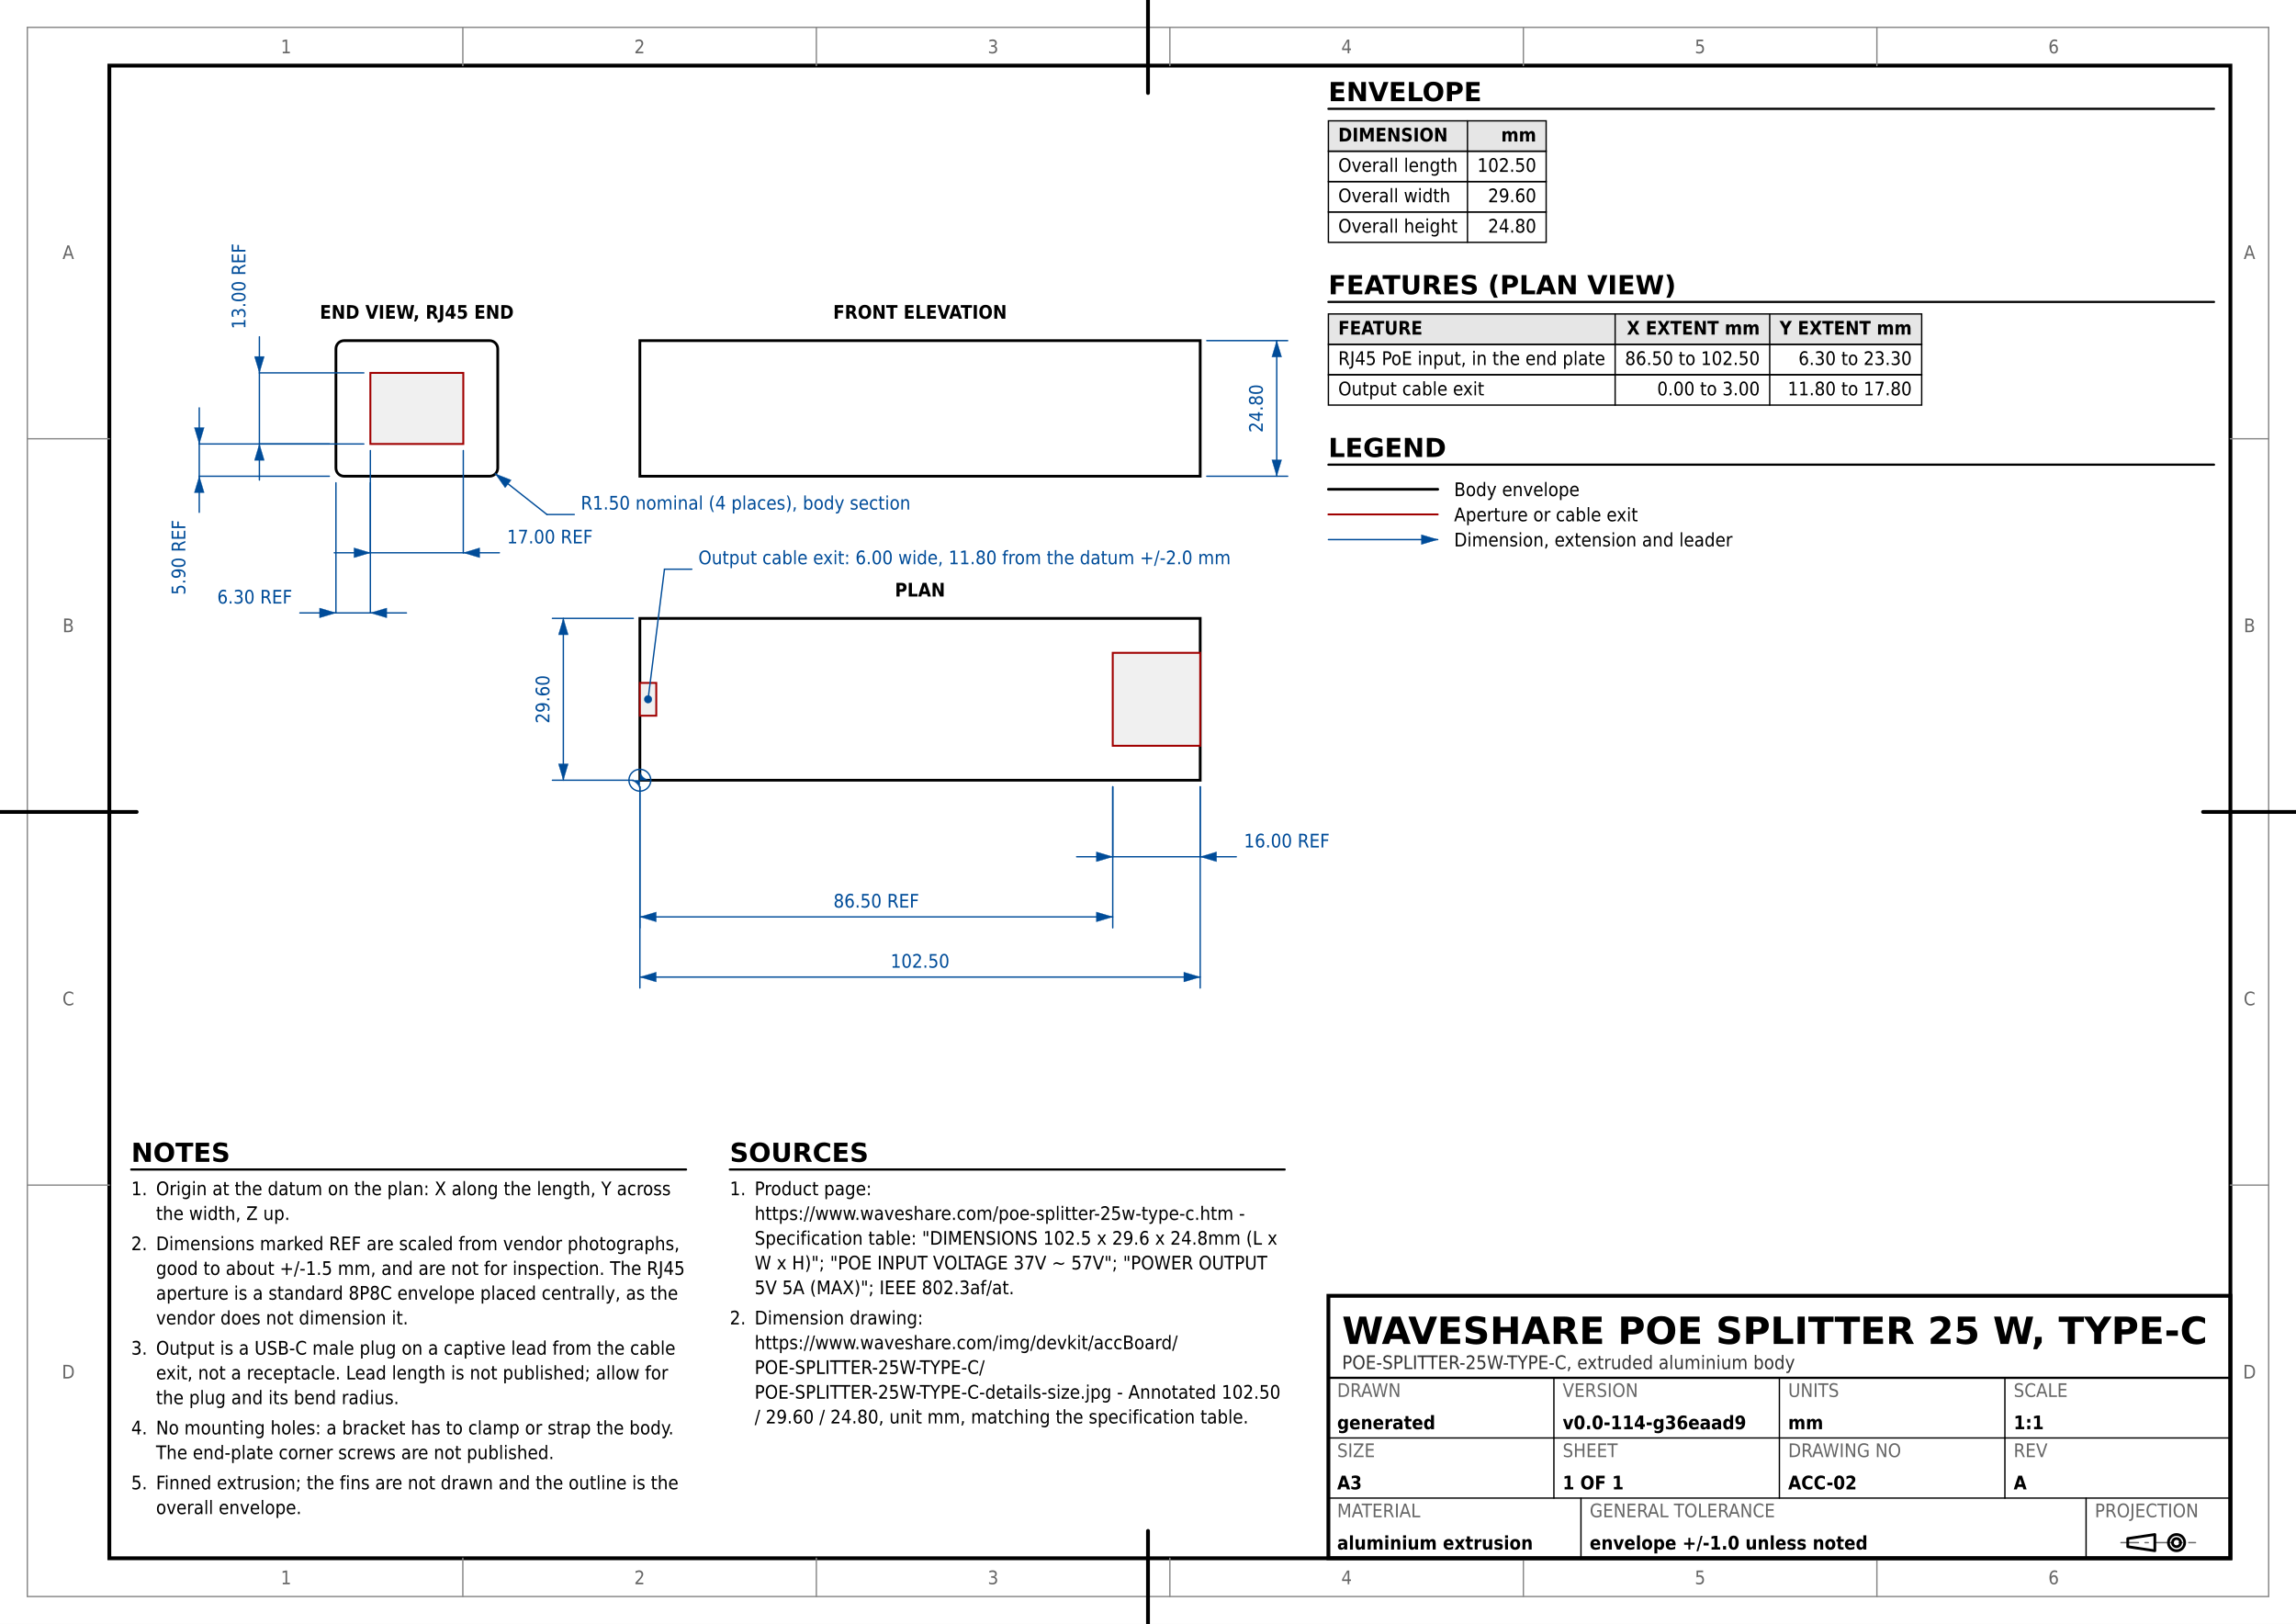
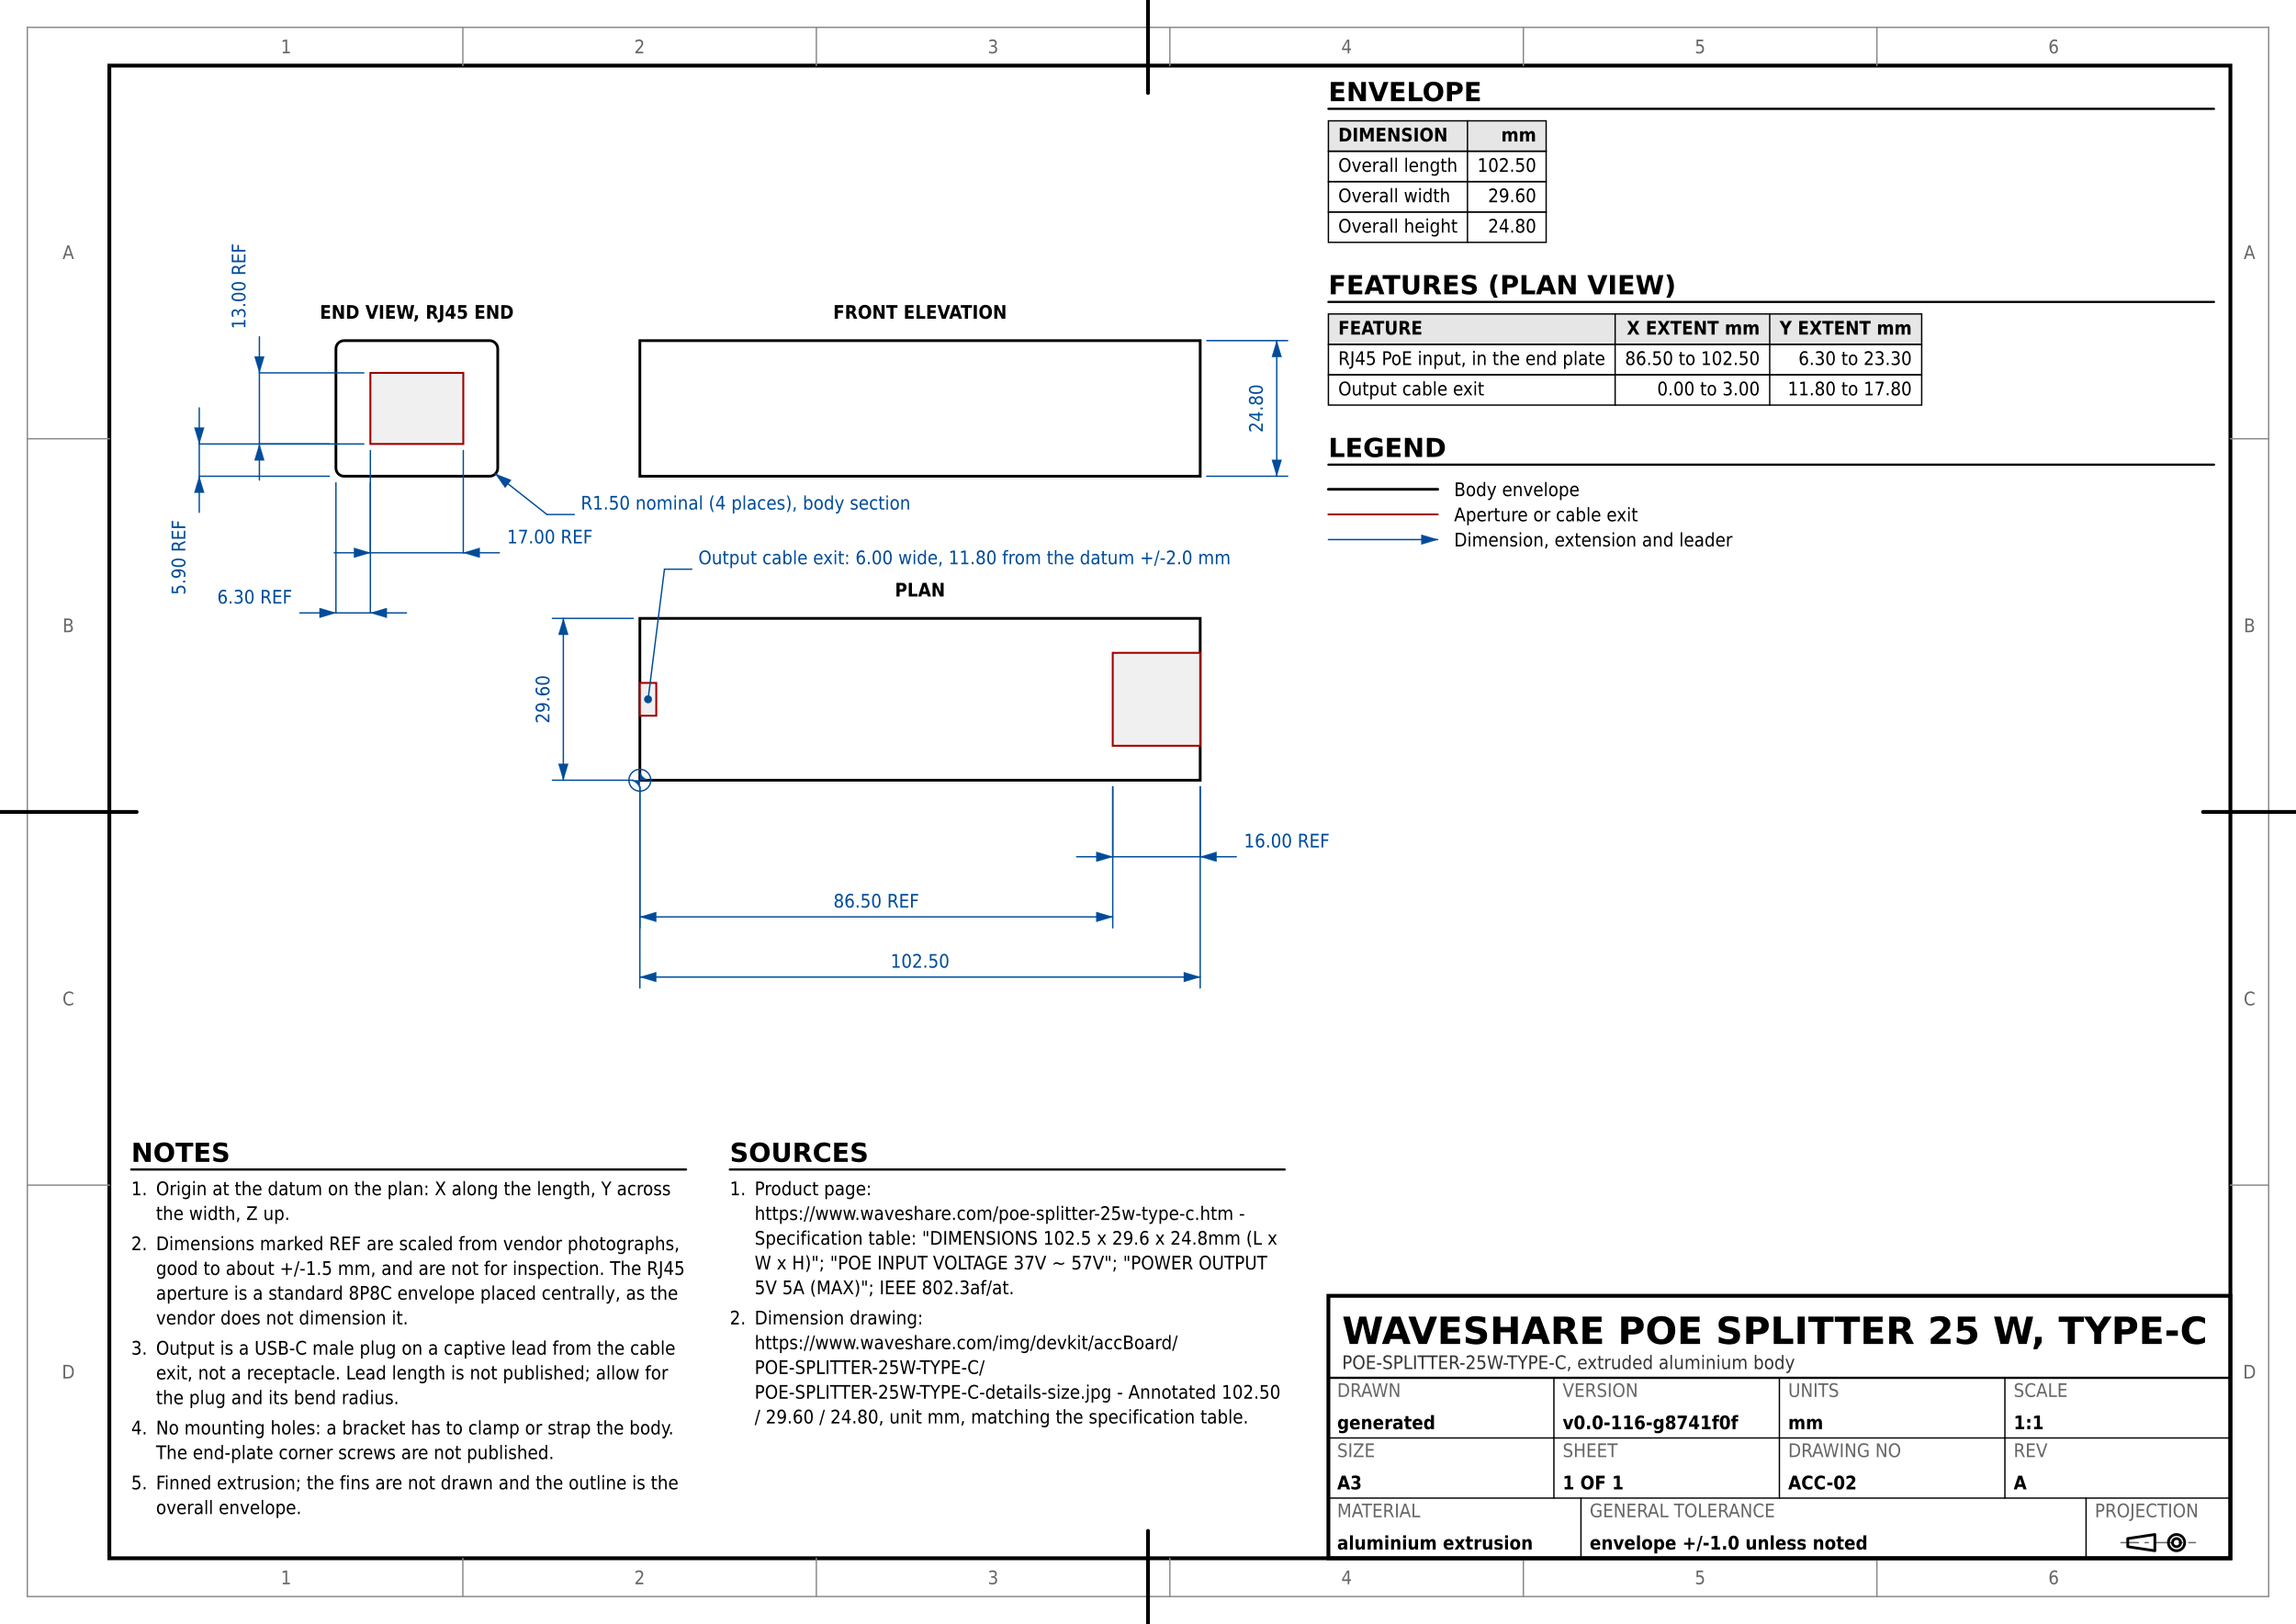
<svg xmlns="http://www.w3.org/2000/svg" version="1.1" width="420mm" height="297mm" viewBox="0 0 420 297">
  <rect width="100%" height="100%" fill="#ffffff" />
  <rect x="5" y="5" width="410" height="287" fill="none" stroke="#888888" stroke-width="0.25" />
  <rect x="20" y="12" width="388" height="273" fill="none" stroke="#000000" stroke-width="0.7" />
  <text x="52.333" y="289.75" font-family="DejaVu Sans Condensed, DejaVu Sans, Liberation Sans, sans-serif" font-size="3.429" fill="#666666" text-anchor="middle">1</text>
  <text x="52.333" y="9.75" font-family="DejaVu Sans Condensed, DejaVu Sans, Liberation Sans, sans-serif" font-size="3.429" fill="#666666" text-anchor="middle">1</text>
  <line x1="84.667" y1="292" x2="84.667" y2="285" stroke="#888888" stroke-width="0.25" stroke-linecap="round" />
  <line x1="84.667" y1="12" x2="84.667" y2="5" stroke="#888888" stroke-width="0.25" stroke-linecap="round" />
  <text x="117" y="289.75" font-family="DejaVu Sans Condensed, DejaVu Sans, Liberation Sans, sans-serif" font-size="3.429" fill="#666666" text-anchor="middle">2</text>
  <text x="117" y="9.75" font-family="DejaVu Sans Condensed, DejaVu Sans, Liberation Sans, sans-serif" font-size="3.429" fill="#666666" text-anchor="middle">2</text>
  <line x1="149.333" y1="292" x2="149.333" y2="285" stroke="#888888" stroke-width="0.25" stroke-linecap="round" />
  <line x1="149.333" y1="12" x2="149.333" y2="5" stroke="#888888" stroke-width="0.25" stroke-linecap="round" />
  <text x="181.667" y="289.75" font-family="DejaVu Sans Condensed, DejaVu Sans, Liberation Sans, sans-serif" font-size="3.429" fill="#666666" text-anchor="middle">3</text>
  <text x="181.667" y="9.75" font-family="DejaVu Sans Condensed, DejaVu Sans, Liberation Sans, sans-serif" font-size="3.429" fill="#666666" text-anchor="middle">3</text>
  <line x1="214" y1="292" x2="214" y2="285" stroke="#888888" stroke-width="0.25" stroke-linecap="round" />
  <line x1="214" y1="12" x2="214" y2="5" stroke="#888888" stroke-width="0.25" stroke-linecap="round" />
  <text x="246.333" y="289.75" font-family="DejaVu Sans Condensed, DejaVu Sans, Liberation Sans, sans-serif" font-size="3.429" fill="#666666" text-anchor="middle">4</text>
  <text x="246.333" y="9.75" font-family="DejaVu Sans Condensed, DejaVu Sans, Liberation Sans, sans-serif" font-size="3.429" fill="#666666" text-anchor="middle">4</text>
  <line x1="278.667" y1="292" x2="278.667" y2="285" stroke="#888888" stroke-width="0.25" stroke-linecap="round" />
  <line x1="278.667" y1="12" x2="278.667" y2="5" stroke="#888888" stroke-width="0.25" stroke-linecap="round" />
  <text x="311" y="289.75" font-family="DejaVu Sans Condensed, DejaVu Sans, Liberation Sans, sans-serif" font-size="3.429" fill="#666666" text-anchor="middle">5</text>
  <text x="311" y="9.75" font-family="DejaVu Sans Condensed, DejaVu Sans, Liberation Sans, sans-serif" font-size="3.429" fill="#666666" text-anchor="middle">5</text>
  <line x1="343.333" y1="292" x2="343.333" y2="285" stroke="#888888" stroke-width="0.25" stroke-linecap="round" />
  <line x1="343.333" y1="12" x2="343.333" y2="5" stroke="#888888" stroke-width="0.25" stroke-linecap="round" />
  <text x="375.667" y="289.75" font-family="DejaVu Sans Condensed, DejaVu Sans, Liberation Sans, sans-serif" font-size="3.429" fill="#666666" text-anchor="middle">6</text>
  <text x="375.667" y="9.75" font-family="DejaVu Sans Condensed, DejaVu Sans, Liberation Sans, sans-serif" font-size="3.429" fill="#666666" text-anchor="middle">6</text>
  <text x="12.5" y="252.125" font-family="DejaVu Sans Condensed, DejaVu Sans, Liberation Sans, sans-serif" font-size="3.429" fill="#666666" text-anchor="middle">D</text>
  <text x="411.5" y="252.125" font-family="DejaVu Sans Condensed, DejaVu Sans, Liberation Sans, sans-serif" font-size="3.429" fill="#666666" text-anchor="middle">D</text>
  <line x1="5" y1="216.75" x2="20" y2="216.75" stroke="#888888" stroke-width="0.25" stroke-linecap="round" />
  <line x1="408" y1="216.75" x2="415" y2="216.75" stroke="#888888" stroke-width="0.25" stroke-linecap="round" />
  <text x="12.5" y="183.875" font-family="DejaVu Sans Condensed, DejaVu Sans, Liberation Sans, sans-serif" font-size="3.429" fill="#666666" text-anchor="middle">C</text>
  <text x="411.5" y="183.875" font-family="DejaVu Sans Condensed, DejaVu Sans, Liberation Sans, sans-serif" font-size="3.429" fill="#666666" text-anchor="middle">C</text>
  <line x1="5" y1="148.5" x2="20" y2="148.5" stroke="#888888" stroke-width="0.25" stroke-linecap="round" />
  <line x1="408" y1="148.5" x2="415" y2="148.5" stroke="#888888" stroke-width="0.25" stroke-linecap="round" />
  <text x="12.5" y="115.625" font-family="DejaVu Sans Condensed, DejaVu Sans, Liberation Sans, sans-serif" font-size="3.429" fill="#666666" text-anchor="middle">B</text>
  <text x="411.5" y="115.625" font-family="DejaVu Sans Condensed, DejaVu Sans, Liberation Sans, sans-serif" font-size="3.429" fill="#666666" text-anchor="middle">B</text>
  <line x1="5" y1="80.25" x2="20" y2="80.25" stroke="#888888" stroke-width="0.25" stroke-linecap="round" />
  <line x1="408" y1="80.25" x2="415" y2="80.25" stroke="#888888" stroke-width="0.25" stroke-linecap="round" />
  <text x="12.5" y="47.375" font-family="DejaVu Sans Condensed, DejaVu Sans, Liberation Sans, sans-serif" font-size="3.429" fill="#666666" text-anchor="middle">A</text>
  <text x="411.5" y="47.375" font-family="DejaVu Sans Condensed, DejaVu Sans, Liberation Sans, sans-serif" font-size="3.429" fill="#666666" text-anchor="middle">A</text>
  <line x1="210" y1="297" x2="210" y2="280" stroke="#000000" stroke-width="0.7" stroke-linecap="round" />
  <line x1="210" y1="17" x2="210" y2="0" stroke="#000000" stroke-width="0.7" stroke-linecap="round" />
  <line x1="0" y1="148.5" x2="25" y2="148.5" stroke="#000000" stroke-width="0.7" stroke-linecap="round" />
  <line x1="403" y1="148.5" x2="420" y2="148.5" stroke="#000000" stroke-width="0.7" stroke-linecap="round" />
  <rect x="117.05" y="62.3" width="102.5" height="24.8" fill="none" stroke="#000000" stroke-width="0.5" />
  <rect x="117.05" y="113.1" width="102.5" height="29.6" fill="none" stroke="#000000" stroke-width="0.5" />
  <rect x="61.45" y="62.3" width="29.6" height="24.8" fill="none" stroke="#000000" stroke-width="0.5" rx="1.5" ry="1.5" />
  <text x="168.3" y="58.3" font-family="DejaVu Sans Condensed, DejaVu Sans, Liberation Sans, sans-serif" font-size="3.429" fill="#000000" text-anchor="middle" font-weight="bold">FRONT ELEVATION</text>
  <text x="168.3" y="109.1" font-family="DejaVu Sans Condensed, DejaVu Sans, Liberation Sans, sans-serif" font-size="3.429" fill="#000000" text-anchor="middle" font-weight="bold">PLAN</text>
  <text x="76.25" y="58.3" font-family="DejaVu Sans Condensed, DejaVu Sans, Liberation Sans, sans-serif" font-size="3.429" fill="#000000" text-anchor="middle" font-weight="bold">END VIEW, RJ45 END</text>
  <rect x="203.55" y="119.4" width="16" height="17" fill="#f0f0f0" stroke="#a00000" stroke-width="0.35" />
  <rect x="67.75" y="68.2" width="17" height="13" fill="#f0f0f0" stroke="#a00000" stroke-width="0.35" />
  <line x1="67.75" y1="82.4" x2="67.75" y2="101.1" stroke="#004c99" stroke-width="0.25" stroke-linecap="round" />
  <line x1="84.75" y1="82.4" x2="84.75" y2="101.1" stroke="#004c99" stroke-width="0.25" stroke-linecap="round" />
  <line x1="67.75" y1="101.1" x2="84.75" y2="101.1" stroke="#004c99" stroke-width="0.25" stroke-linecap="round" />
  <polygon points="67.75,101.1 64.75,100.2 64.75,102" fill="#004c99" stroke="#004c99" stroke-width="0.05" stroke-linejoin="round" />
  <polygon points="84.75,101.1 87.75,102 87.75,100.2" fill="#004c99" stroke="#004c99" stroke-width="0.05" stroke-linejoin="round" />
  <line x1="61.15" y1="101.1" x2="67.75" y2="101.1" stroke="#004c99" stroke-width="0.25" stroke-linecap="round" />
  <line x1="84.75" y1="101.1" x2="91.35" y2="101.1" stroke="#004c99" stroke-width="0.25" stroke-linecap="round" />
  <text x="92.75" y="99.391" font-family="DejaVu Sans Condensed, DejaVu Sans, Liberation Sans, sans-serif" font-size="3.429" fill="#004c99" text-anchor="start">17.00 REF</text>
  <line x1="61.45" y1="88.3" x2="61.45" y2="112.1" stroke="#004c99" stroke-width="0.25" stroke-linecap="round" />
  <line x1="67.75" y1="88.3" x2="67.75" y2="112.1" stroke="#004c99" stroke-width="0.25" stroke-linecap="round" />
  <line x1="61.45" y1="112.1" x2="67.75" y2="112.1" stroke="#004c99" stroke-width="0.25" stroke-linecap="round" />
  <polygon points="61.45,112.1 58.45,111.2 58.45,113" fill="#004c99" stroke="#004c99" stroke-width="0.05" stroke-linejoin="round" />
  <polygon points="67.75,112.1 70.75,113 70.75,111.2" fill="#004c99" stroke="#004c99" stroke-width="0.05" stroke-linejoin="round" />
  <line x1="54.85" y1="112.1" x2="61.45" y2="112.1" stroke="#004c99" stroke-width="0.25" stroke-linecap="round" />
  <line x1="67.75" y1="112.1" x2="74.35" y2="112.1" stroke="#004c99" stroke-width="0.25" stroke-linecap="round" />
  <text x="53.45" y="110.391" font-family="DejaVu Sans Condensed, DejaVu Sans, Liberation Sans, sans-serif" font-size="3.429" fill="#004c99" text-anchor="end">6.30 REF</text>
  <line x1="66.55" y1="81.2" x2="47.45" y2="81.2" stroke="#004c99" stroke-width="0.25" stroke-linecap="round" />
  <line x1="66.55" y1="68.2" x2="47.45" y2="68.2" stroke="#004c99" stroke-width="0.25" stroke-linecap="round" />
  <line x1="47.45" y1="81.2" x2="47.45" y2="68.2" stroke="#004c99" stroke-width="0.25" stroke-linecap="round" />
  <polygon points="47.45,81.2 46.55,84.2 48.35,84.2" fill="#004c99" stroke="#004c99" stroke-width="0.05" stroke-linejoin="round" />
  <polygon points="47.45,68.2 48.35,65.2 46.55,65.2" fill="#004c99" stroke="#004c99" stroke-width="0.05" stroke-linejoin="round" />
  <line x1="47.45" y1="87.8" x2="47.45" y2="81.2" stroke="#004c99" stroke-width="0.25" stroke-linecap="round" />
  <line x1="47.45" y1="68.2" x2="47.45" y2="61.6" stroke="#004c99" stroke-width="0.25" stroke-linecap="round" />
  <text x="44.895" y="60.2" font-family="DejaVu Sans Condensed, DejaVu Sans, Liberation Sans, sans-serif" font-size="3.429" fill="#004c99" text-anchor="start" transform="rotate(-90 44.8953 60.2)">13.00 REF</text>
  <line x1="60.25" y1="87.1" x2="36.45" y2="87.1" stroke="#004c99" stroke-width="0.25" stroke-linecap="round" />
  <line x1="60.25" y1="81.2" x2="36.45" y2="81.2" stroke="#004c99" stroke-width="0.25" stroke-linecap="round" />
  <line x1="36.45" y1="87.1" x2="36.45" y2="81.2" stroke="#004c99" stroke-width="0.25" stroke-linecap="round" />
  <polygon points="36.45,87.1 35.55,90.1 37.35,90.1" fill="#004c99" stroke="#004c99" stroke-width="0.05" stroke-linejoin="round" />
  <polygon points="36.45,81.2 37.35,78.2 35.55,78.2" fill="#004c99" stroke="#004c99" stroke-width="0.05" stroke-linejoin="round" />
  <line x1="36.45" y1="93.7" x2="36.45" y2="87.1" stroke="#004c99" stroke-width="0.25" stroke-linecap="round" />
  <line x1="36.45" y1="81.2" x2="36.45" y2="74.6" stroke="#004c99" stroke-width="0.25" stroke-linecap="round" />
  <text x="33.895" y="95.1" font-family="DejaVu Sans Condensed, DejaVu Sans, Liberation Sans, sans-serif" font-size="3.429" fill="#004c99" text-anchor="end" transform="rotate(-90 33.8953 95.1)">5.90 REF</text>
  <line x1="203.55" y1="143.9" x2="203.55" y2="156.7" stroke="#004c99" stroke-width="0.25" stroke-linecap="round" />
  <line x1="219.55" y1="143.9" x2="219.55" y2="156.7" stroke="#004c99" stroke-width="0.25" stroke-linecap="round" />
  <line x1="203.55" y1="156.7" x2="219.55" y2="156.7" stroke="#004c99" stroke-width="0.25" stroke-linecap="round" />
  <polygon points="203.55,156.7 200.55,155.8 200.55,157.6" fill="#004c99" stroke="#004c99" stroke-width="0.05" stroke-linejoin="round" />
  <polygon points="219.55,156.7 222.55,157.6 222.55,155.8" fill="#004c99" stroke="#004c99" stroke-width="0.05" stroke-linejoin="round" />
  <line x1="196.95" y1="156.7" x2="203.55" y2="156.7" stroke="#004c99" stroke-width="0.25" stroke-linecap="round" />
  <line x1="219.55" y1="156.7" x2="226.15" y2="156.7" stroke="#004c99" stroke-width="0.25" stroke-linecap="round" />
  <text x="227.55" y="154.991" font-family="DejaVu Sans Condensed, DejaVu Sans, Liberation Sans, sans-serif" font-size="3.429" fill="#004c99" text-anchor="start">16.00 REF</text>
  <line x1="117.05" y1="143.9" x2="117.05" y2="169.7" stroke="#004c99" stroke-width="0.25" stroke-linecap="round" />
  <line x1="203.55" y1="143.9" x2="203.55" y2="169.7" stroke="#004c99" stroke-width="0.25" stroke-linecap="round" />
  <line x1="117.05" y1="167.7" x2="203.55" y2="167.7" stroke="#004c99" stroke-width="0.25" stroke-linecap="round" />
  <polygon points="117.05,167.7 120.05,168.6 120.05,166.8" fill="#004c99" stroke="#004c99" stroke-width="0.05" stroke-linejoin="round" />
  <polygon points="203.55,167.7 200.55,166.8 200.55,168.6" fill="#004c99" stroke="#004c99" stroke-width="0.05" stroke-linejoin="round" />
  <text x="160.3" y="165.991" font-family="DejaVu Sans Condensed, DejaVu Sans, Liberation Sans, sans-serif" font-size="3.429" fill="#004c99" text-anchor="middle">86.50 REF</text>
  <rect x="117.05" y="124.9" width="3" height="6" fill="#f0f0f0" stroke="#a00000" stroke-width="0.35" />
  <circle cx="118.55" cy="127.9" r="0.7" fill="#004c99" stroke="#004c99" stroke-width="0.05" />
  <line x1="118.55" y1="127.9" x2="121.55" y2="104.1" stroke="#004c99" stroke-width="0.25" stroke-linecap="round" />
  <line x1="121.55" y1="104.1" x2="126.55" y2="104.1" stroke="#004c99" stroke-width="0.25" stroke-linecap="round" />
  <text x="127.75" y="103.2" font-family="DejaVu Sans Condensed, DejaVu Sans, Liberation Sans, sans-serif" font-size="3.429" fill="#004c99" text-anchor="start">Output cable exit: 6.00 wide, 11.80 from the datum +/-2.0 mm</text>
  <line x1="117.05" y1="143.9" x2="117.05" y2="180.7" stroke="#004c99" stroke-width="0.25" stroke-linecap="round" />
  <line x1="219.55" y1="143.9" x2="219.55" y2="180.7" stroke="#004c99" stroke-width="0.25" stroke-linecap="round" />
  <line x1="117.05" y1="178.7" x2="219.55" y2="178.7" stroke="#004c99" stroke-width="0.25" stroke-linecap="round" />
  <polygon points="117.05,178.7 120.05,179.6 120.05,177.8" fill="#004c99" stroke="#004c99" stroke-width="0.05" stroke-linejoin="round" />
  <polygon points="219.55,178.7 216.55,177.8 216.55,179.6" fill="#004c99" stroke="#004c99" stroke-width="0.05" stroke-linejoin="round" />
  <text x="168.3" y="176.991" font-family="DejaVu Sans Condensed, DejaVu Sans, Liberation Sans, sans-serif" font-size="3.429" fill="#004c99" text-anchor="middle">102.50</text>
  <line x1="115.85" y1="142.7" x2="101.05" y2="142.7" stroke="#004c99" stroke-width="0.25" stroke-linecap="round" />
  <line x1="115.85" y1="113.1" x2="101.05" y2="113.1" stroke="#004c99" stroke-width="0.25" stroke-linecap="round" />
  <line x1="103.05" y1="142.7" x2="103.05" y2="113.1" stroke="#004c99" stroke-width="0.25" stroke-linecap="round" />
  <polygon points="103.05,142.7 103.95,139.7 102.15,139.7" fill="#004c99" stroke="#004c99" stroke-width="0.05" stroke-linejoin="round" />
  <polygon points="103.05,113.1 102.15,116.1 103.95,116.1" fill="#004c99" stroke="#004c99" stroke-width="0.05" stroke-linejoin="round" />
  <text x="100.495" y="127.9" font-family="DejaVu Sans Condensed, DejaVu Sans, Liberation Sans, sans-serif" font-size="3.429" fill="#004c99" text-anchor="middle" transform="rotate(-90 100.4953 127.9)">29.60</text>
  <line x1="220.75" y1="87.1" x2="235.55" y2="87.1" stroke="#004c99" stroke-width="0.25" stroke-linecap="round" />
  <line x1="220.75" y1="62.3" x2="235.55" y2="62.3" stroke="#004c99" stroke-width="0.25" stroke-linecap="round" />
  <line x1="233.55" y1="87.1" x2="233.55" y2="62.3" stroke="#004c99" stroke-width="0.25" stroke-linecap="round" />
  <polygon points="233.55,87.1 234.45,84.1 232.65,84.1" fill="#004c99" stroke="#004c99" stroke-width="0.05" stroke-linejoin="round" />
  <polygon points="233.55,62.3 232.65,65.3 234.45,65.3" fill="#004c99" stroke="#004c99" stroke-width="0.05" stroke-linejoin="round" />
  <text x="230.995" y="74.7" font-family="DejaVu Sans Condensed, DejaVu Sans, Liberation Sans, sans-serif" font-size="3.429" fill="#004c99" text-anchor="middle" transform="rotate(-90 230.9953 74.7)">24.80</text>
  <polygon points="90.6,86.65 92.399,89.214 93.513,87.8" fill="#004c99" stroke="#004c99" stroke-width="0.05" stroke-linejoin="round" />
  <line x1="90.6" y1="86.65" x2="100.05" y2="94.1" stroke="#004c99" stroke-width="0.25" stroke-linecap="round" />
  <line x1="100.05" y1="94.1" x2="105.05" y2="94.1" stroke="#004c99" stroke-width="0.25" stroke-linecap="round" />
  <text x="106.25" y="93.2" font-family="DejaVu Sans Condensed, DejaVu Sans, Liberation Sans, sans-serif" font-size="3.429" fill="#004c99" text-anchor="start">R1.50 nominal (4 places), body section</text>
  <circle cx="117.05" cy="142.7" r="2" fill="none" stroke="#004c99" stroke-width="0.25" />
  <path d="M 117.05 142.7 L 119.05 142.7 A 2.0 2.0 0 0 1 117.05 140.7 Z" fill="#004c99" stroke="#004c99" stroke-width="0.05" stroke-linejoin="round" stroke-linecap="round" />
  <path d="M 117.05 142.7 L 115.05 142.7 A 2.0 2.0 0 0 1 117.05 144.7 Z" fill="#004c99" stroke="#004c99" stroke-width="0.05" stroke-linejoin="round" stroke-linecap="round" />
  <text x="243" y="18.5" font-family="DejaVu Sans, Liberation Sans, sans-serif" font-size="4.801" fill="#000000" text-anchor="start" font-weight="bold">ENVELOPE</text>
  <line x1="243" y1="19.9" x2="405" y2="19.9" stroke="#000000" stroke-width="0.4" stroke-linecap="round" />
  <rect x="243" y="22.1" width="39.833" height="5.556" fill="#e6e6e6" stroke="#000000" stroke-width="0.25" />
  <text x="244.8" y="25.878" font-family="DejaVu Sans Condensed, DejaVu Sans, Liberation Sans, sans-serif" font-size="3.429" fill="#000000" text-anchor="start" font-weight="bold">DIMENSION</text>
  <text x="281.033" y="25.878" font-family="DejaVu Sans Condensed, DejaVu Sans, Liberation Sans, sans-serif" font-size="3.429" fill="#000000" text-anchor="end" font-weight="bold">mm</text>
  <rect x="243" y="27.656" width="39.833" height="5.556" fill="none" stroke="#000000" stroke-width="0.25" />
  <text x="244.8" y="31.433" font-family="DejaVu Sans Condensed, DejaVu Sans, Liberation Sans, sans-serif" font-size="3.429" fill="#000000" text-anchor="start">Overall length</text>
  <text x="281.033" y="31.433" font-family="DejaVu Sans Condensed, DejaVu Sans, Liberation Sans, sans-serif" font-size="3.429" fill="#000000" text-anchor="end">102.50</text>
  <rect x="243" y="33.211" width="39.833" height="5.556" fill="none" stroke="#000000" stroke-width="0.25" />
  <text x="244.8" y="36.989" font-family="DejaVu Sans Condensed, DejaVu Sans, Liberation Sans, sans-serif" font-size="3.429" fill="#000000" text-anchor="start">Overall width</text>
  <text x="281.033" y="36.989" font-family="DejaVu Sans Condensed, DejaVu Sans, Liberation Sans, sans-serif" font-size="3.429" fill="#000000" text-anchor="end">29.60</text>
  <rect x="243" y="38.767" width="39.833" height="5.556" fill="none" stroke="#000000" stroke-width="0.25" />
  <text x="244.8" y="42.544" font-family="DejaVu Sans Condensed, DejaVu Sans, Liberation Sans, sans-serif" font-size="3.429" fill="#000000" text-anchor="start">Overall height</text>
  <text x="281.033" y="42.544" font-family="DejaVu Sans Condensed, DejaVu Sans, Liberation Sans, sans-serif" font-size="3.429" fill="#000000" text-anchor="end">24.80</text>
  <line x1="268.441" y1="22.1" x2="268.441" y2="44.322" stroke="#000000" stroke-width="0.25" stroke-linecap="round" />
  <text x="243" y="53.822" font-family="DejaVu Sans, Liberation Sans, sans-serif" font-size="4.801" fill="#000000" text-anchor="start" font-weight="bold">FEATURES (PLAN VIEW)</text>
  <line x1="243" y1="55.222" x2="405" y2="55.222" stroke="#000000" stroke-width="0.4" stroke-linecap="round" />
  <rect x="243" y="57.422" width="108.528" height="5.556" fill="#e6e6e6" stroke="#000000" stroke-width="0.25" />
  <text x="244.8" y="61.2" font-family="DejaVu Sans Condensed, DejaVu Sans, Liberation Sans, sans-serif" font-size="3.429" fill="#000000" text-anchor="start" font-weight="bold">FEATURE</text>
  <text x="321.929" y="61.2" font-family="DejaVu Sans Condensed, DejaVu Sans, Liberation Sans, sans-serif" font-size="3.429" fill="#000000" text-anchor="end" font-weight="bold">X EXTENT mm</text>
  <text x="349.728" y="61.2" font-family="DejaVu Sans Condensed, DejaVu Sans, Liberation Sans, sans-serif" font-size="3.429" fill="#000000" text-anchor="end" font-weight="bold">Y EXTENT mm</text>
  <rect x="243" y="62.978" width="108.528" height="5.556" fill="none" stroke="#000000" stroke-width="0.25" />
  <text x="244.8" y="66.756" font-family="DejaVu Sans Condensed, DejaVu Sans, Liberation Sans, sans-serif" font-size="3.429" fill="#000000" text-anchor="start">RJ45 PoE input, in the end plate</text>
  <text x="321.929" y="66.756" font-family="DejaVu Sans Condensed, DejaVu Sans, Liberation Sans, sans-serif" font-size="3.429" fill="#000000" text-anchor="end">86.50 to 102.50</text>
  <text x="349.728" y="66.756" font-family="DejaVu Sans Condensed, DejaVu Sans, Liberation Sans, sans-serif" font-size="3.429" fill="#000000" text-anchor="end">6.30 to 23.30</text>
  <rect x="243" y="68.533" width="108.528" height="5.556" fill="none" stroke="#000000" stroke-width="0.25" />
  <text x="244.8" y="72.311" font-family="DejaVu Sans Condensed, DejaVu Sans, Liberation Sans, sans-serif" font-size="3.429" fill="#000000" text-anchor="start">Output cable exit</text>
  <text x="321.929" y="72.311" font-family="DejaVu Sans Condensed, DejaVu Sans, Liberation Sans, sans-serif" font-size="3.429" fill="#000000" text-anchor="end">0.00 to 3.00</text>
  <text x="349.728" y="72.311" font-family="DejaVu Sans Condensed, DejaVu Sans, Liberation Sans, sans-serif" font-size="3.429" fill="#000000" text-anchor="end">11.80 to 17.80</text>
  <line x1="295.452" y1="57.422" x2="295.452" y2="74.089" stroke="#000000" stroke-width="0.25" stroke-linecap="round" />
  <line x1="323.729" y1="57.422" x2="323.729" y2="74.089" stroke="#000000" stroke-width="0.25" stroke-linecap="round" />
  <text x="243" y="83.589" font-family="DejaVu Sans, Liberation Sans, sans-serif" font-size="4.801" fill="#000000" text-anchor="start" font-weight="bold">LEGEND</text>
  <line x1="243" y1="84.989" x2="405" y2="84.989" stroke="#000000" stroke-width="0.4" stroke-linecap="round" />
  <line x1="243" y1="89.489" x2="263" y2="89.489" stroke="#000000" stroke-width="0.5" stroke-linecap="round" />
  <text x="266" y="90.739" font-family="DejaVu Sans Condensed, DejaVu Sans, Liberation Sans, sans-serif" font-size="3.429" fill="#000000" text-anchor="start">Body envelope</text>
  <line x1="243" y1="94.089" x2="263" y2="94.089" stroke="#a00000" stroke-width="0.35" stroke-linecap="round" />
  <text x="266" y="95.339" font-family="DejaVu Sans Condensed, DejaVu Sans, Liberation Sans, sans-serif" font-size="3.429" fill="#000000" text-anchor="start">Aperture or cable exit</text>
  <line x1="243" y1="98.689" x2="263" y2="98.689" stroke="#004c99" stroke-width="0.25" stroke-linecap="round" />
  <polygon points="263,98.689 260,97.789 260,99.589" fill="#004c99" stroke="#004c99" stroke-width="0.05" stroke-linejoin="round" />
  <text x="266" y="99.939" font-family="DejaVu Sans Condensed, DejaVu Sans, Liberation Sans, sans-serif" font-size="3.429" fill="#000000" text-anchor="start">Dimension, extension and leader</text>
  <text x="24" y="212.5" font-family="DejaVu Sans, Liberation Sans, sans-serif" font-size="4.801" fill="#000000" text-anchor="start" font-weight="bold">NOTES</text>
  <line x1="24" y1="213.9" x2="125.5" y2="213.9" stroke="#000000" stroke-width="0.4" stroke-linecap="round" />
  <text x="24" y="218.6" font-family="DejaVu Sans Condensed, DejaVu Sans, Liberation Sans, sans-serif" font-size="3.429" fill="#000000" text-anchor="start">1.</text>
  <text x="28.542" y="218.6" font-family="DejaVu Sans Condensed, DejaVu Sans, Liberation Sans, sans-serif" font-size="3.429" fill="#000000" text-anchor="start">Origin at the datum on the plan: X along the length, Y across</text>
  <text x="28.542" y="223.127" font-family="DejaVu Sans Condensed, DejaVu Sans, Liberation Sans, sans-serif" font-size="3.429" fill="#000000" text-anchor="start">the width, Z up.</text>
  <text x="24" y="228.654" font-family="DejaVu Sans Condensed, DejaVu Sans, Liberation Sans, sans-serif" font-size="3.429" fill="#000000" text-anchor="start">2.</text>
  <text x="28.542" y="228.654" font-family="DejaVu Sans Condensed, DejaVu Sans, Liberation Sans, sans-serif" font-size="3.429" fill="#000000" text-anchor="start">Dimensions marked REF are scaled from vendor photographs,</text>
  <text x="28.542" y="233.18" font-family="DejaVu Sans Condensed, DejaVu Sans, Liberation Sans, sans-serif" font-size="3.429" fill="#000000" text-anchor="start">good to about +/-1.5 mm, and are not for inspection. The RJ45</text>
  <text x="28.542" y="237.707" font-family="DejaVu Sans Condensed, DejaVu Sans, Liberation Sans, sans-serif" font-size="3.429" fill="#000000" text-anchor="start">aperture is a standard 8P8C envelope placed centrally, as the</text>
  <text x="28.542" y="242.234" font-family="DejaVu Sans Condensed, DejaVu Sans, Liberation Sans, sans-serif" font-size="3.429" fill="#000000" text-anchor="start">vendor does not dimension it.</text>
  <text x="24" y="247.761" font-family="DejaVu Sans Condensed, DejaVu Sans, Liberation Sans, sans-serif" font-size="3.429" fill="#000000" text-anchor="start">3.</text>
  <text x="28.542" y="247.761" font-family="DejaVu Sans Condensed, DejaVu Sans, Liberation Sans, sans-serif" font-size="3.429" fill="#000000" text-anchor="start">Output is a USB-C male plug on a captive lead from the cable</text>
  <text x="28.542" y="252.287" font-family="DejaVu Sans Condensed, DejaVu Sans, Liberation Sans, sans-serif" font-size="3.429" fill="#000000" text-anchor="start">exit, not a receptacle. Lead length is not published; allow for</text>
  <text x="28.542" y="256.814" font-family="DejaVu Sans Condensed, DejaVu Sans, Liberation Sans, sans-serif" font-size="3.429" fill="#000000" text-anchor="start">the plug and its bend radius.</text>
  <text x="24" y="262.341" font-family="DejaVu Sans Condensed, DejaVu Sans, Liberation Sans, sans-serif" font-size="3.429" fill="#000000" text-anchor="start">4.</text>
  <text x="28.542" y="262.341" font-family="DejaVu Sans Condensed, DejaVu Sans, Liberation Sans, sans-serif" font-size="3.429" fill="#000000" text-anchor="start">No mounting holes: a bracket has to clamp or strap the body.</text>
  <text x="28.542" y="266.868" font-family="DejaVu Sans Condensed, DejaVu Sans, Liberation Sans, sans-serif" font-size="3.429" fill="#000000" text-anchor="start">The end-plate corner screws are not published.</text>
  <text x="24" y="272.394" font-family="DejaVu Sans Condensed, DejaVu Sans, Liberation Sans, sans-serif" font-size="3.429" fill="#000000" text-anchor="start">5.</text>
  <text x="28.542" y="272.394" font-family="DejaVu Sans Condensed, DejaVu Sans, Liberation Sans, sans-serif" font-size="3.429" fill="#000000" text-anchor="start">Finned extrusion; the fins are not drawn and the outline is the</text>
  <text x="28.542" y="276.921" font-family="DejaVu Sans Condensed, DejaVu Sans, Liberation Sans, sans-serif" font-size="3.429" fill="#000000" text-anchor="start">overall envelope.</text>
  <text x="133.5" y="212.5" font-family="DejaVu Sans, Liberation Sans, sans-serif" font-size="4.801" fill="#000000" text-anchor="start" font-weight="bold">SOURCES</text>
  <line x1="133.5" y1="213.9" x2="235" y2="213.9" stroke="#000000" stroke-width="0.4" stroke-linecap="round" />
  <text x="133.5" y="218.6" font-family="DejaVu Sans Condensed, DejaVu Sans, Liberation Sans, sans-serif" font-size="3.429" fill="#000000" text-anchor="start">1.</text>
  <text x="138.042" y="218.6" font-family="DejaVu Sans Condensed, DejaVu Sans, Liberation Sans, sans-serif" font-size="3.429" fill="#000000" text-anchor="start">Product page:</text>
  <text x="138.042" y="223.127" font-family="DejaVu Sans Condensed, DejaVu Sans, Liberation Sans, sans-serif" font-size="3.429" fill="#000000" text-anchor="start">https://www.waveshare.com/poe-splitter-25w-type-c.htm -</text>
  <text x="138.042" y="227.654" font-family="DejaVu Sans Condensed, DejaVu Sans, Liberation Sans, sans-serif" font-size="3.429" fill="#000000" text-anchor="start">Specification table: "DIMENSIONS 102.5 x 29.6 x 24.8mm (L x</text>
  <text x="138.042" y="232.18" font-family="DejaVu Sans Condensed, DejaVu Sans, Liberation Sans, sans-serif" font-size="3.429" fill="#000000" text-anchor="start">W x H)"; "POE INPUT VOLTAGE 37V ~ 57V"; "POWER OUTPUT</text>
  <text x="138.042" y="236.707" font-family="DejaVu Sans Condensed, DejaVu Sans, Liberation Sans, sans-serif" font-size="3.429" fill="#000000" text-anchor="start">5V 5A (MAX)"; IEEE 802.3af/at.</text>
  <text x="133.5" y="242.234" font-family="DejaVu Sans Condensed, DejaVu Sans, Liberation Sans, sans-serif" font-size="3.429" fill="#000000" text-anchor="start">2.</text>
  <text x="138.042" y="242.234" font-family="DejaVu Sans Condensed, DejaVu Sans, Liberation Sans, sans-serif" font-size="3.429" fill="#000000" text-anchor="start">Dimension drawing:</text>
  <text x="138.042" y="246.761" font-family="DejaVu Sans Condensed, DejaVu Sans, Liberation Sans, sans-serif" font-size="3.429" fill="#000000" text-anchor="start">https://www.waveshare.com/img/devkit/accBoard/</text>
  <text x="138.042" y="251.287" font-family="DejaVu Sans Condensed, DejaVu Sans, Liberation Sans, sans-serif" font-size="3.429" fill="#000000" text-anchor="start">POE-SPLITTER-25W-TYPE-C/</text>
  <text x="138.042" y="255.814" font-family="DejaVu Sans Condensed, DejaVu Sans, Liberation Sans, sans-serif" font-size="3.429" fill="#000000" text-anchor="start">POE-SPLITTER-25W-TYPE-C-details-size.jpg - Annotated 102.50</text>
  <text x="138.042" y="260.341" font-family="DejaVu Sans Condensed, DejaVu Sans, Liberation Sans, sans-serif" font-size="3.429" fill="#000000" text-anchor="start">/ 29.60 / 24.80, unit mm, matching the specification table.</text>
  <rect x="243" y="237" width="165" height="48" fill="none" stroke="#000000" stroke-width="0.7" />
  <line x1="243" y1="252" x2="408" y2="252" stroke="#000000" stroke-width="0.4" stroke-linecap="round" />
  <text x="245.5" y="245.8" font-family="DejaVu Sans, Liberation Sans, sans-serif" font-size="6.859" fill="#000000" text-anchor="start" font-weight="bold">WAVESHARE POE SPLITTER 25 W, TYPE-C</text>
  <text x="245.5" y="250.4" font-family="DejaVu Sans Condensed, DejaVu Sans, Liberation Sans, sans-serif" font-size="3.429" fill="#333333" text-anchor="start">POE-SPLITTER-25W-TYPE-C, extruded aluminium body</text>
  <text x="244.6" y="255.5" font-family="DejaVu Sans Condensed, DejaVu Sans, Liberation Sans, sans-serif" font-size="3.429" fill="#666666" text-anchor="start">DRAWN</text>
  <text x="244.6" y="261.4" font-family="DejaVu Sans Condensed, DejaVu Sans, Liberation Sans, sans-serif" font-size="3.429" fill="#000000" text-anchor="start" font-weight="bold">generated</text>
  <line x1="284.25" y1="263" x2="284.25" y2="252" stroke="#000000" stroke-width="0.25" stroke-linecap="round" />
  <text x="285.85" y="255.5" font-family="DejaVu Sans Condensed, DejaVu Sans, Liberation Sans, sans-serif" font-size="3.429" fill="#666666" text-anchor="start">VERSION</text>
-   <text x="285.85" y="261.4" font-family="DejaVu Sans Condensed, DejaVu Sans, Liberation Sans, sans-serif" font-size="3.429" fill="#000000" text-anchor="start" font-weight="bold">v0.0-114-g36eaad9</text>
+   <text x="285.85" y="261.4" font-family="DejaVu Sans Condensed, DejaVu Sans, Liberation Sans, sans-serif" font-size="3.429" fill="#000000" text-anchor="start" font-weight="bold">v0.0-116-g8741f0f</text>
  <line x1="325.5" y1="263" x2="325.5" y2="252" stroke="#000000" stroke-width="0.25" stroke-linecap="round" />
  <text x="327.1" y="255.5" font-family="DejaVu Sans Condensed, DejaVu Sans, Liberation Sans, sans-serif" font-size="3.429" fill="#666666" text-anchor="start">UNITS</text>
  <text x="327.1" y="261.4" font-family="DejaVu Sans Condensed, DejaVu Sans, Liberation Sans, sans-serif" font-size="3.429" fill="#000000" text-anchor="start" font-weight="bold">mm</text>
  <line x1="366.75" y1="263" x2="366.75" y2="252" stroke="#000000" stroke-width="0.25" stroke-linecap="round" />
  <text x="368.35" y="255.5" font-family="DejaVu Sans Condensed, DejaVu Sans, Liberation Sans, sans-serif" font-size="3.429" fill="#666666" text-anchor="start">SCALE</text>
  <text x="368.35" y="261.4" font-family="DejaVu Sans Condensed, DejaVu Sans, Liberation Sans, sans-serif" font-size="3.429" fill="#000000" text-anchor="start" font-weight="bold">1:1</text>
  <line x1="243" y1="263" x2="284.25" y2="263" stroke="#000000" stroke-width="0.25" stroke-linecap="round" />
  <text x="244.6" y="266.5" font-family="DejaVu Sans Condensed, DejaVu Sans, Liberation Sans, sans-serif" font-size="3.429" fill="#666666" text-anchor="start">SIZE</text>
  <text x="244.6" y="272.4" font-family="DejaVu Sans Condensed, DejaVu Sans, Liberation Sans, sans-serif" font-size="3.429" fill="#000000" text-anchor="start" font-weight="bold">A3</text>
  <line x1="284.25" y1="274" x2="284.25" y2="263" stroke="#000000" stroke-width="0.25" stroke-linecap="round" />
  <line x1="284.25" y1="263" x2="325.5" y2="263" stroke="#000000" stroke-width="0.25" stroke-linecap="round" />
  <text x="285.85" y="266.5" font-family="DejaVu Sans Condensed, DejaVu Sans, Liberation Sans, sans-serif" font-size="3.429" fill="#666666" text-anchor="start">SHEET</text>
  <text x="285.85" y="272.4" font-family="DejaVu Sans Condensed, DejaVu Sans, Liberation Sans, sans-serif" font-size="3.429" fill="#000000" text-anchor="start" font-weight="bold">1 OF 1</text>
  <line x1="325.5" y1="274" x2="325.5" y2="263" stroke="#000000" stroke-width="0.25" stroke-linecap="round" />
  <line x1="325.5" y1="263" x2="366.75" y2="263" stroke="#000000" stroke-width="0.25" stroke-linecap="round" />
  <text x="327.1" y="266.5" font-family="DejaVu Sans Condensed, DejaVu Sans, Liberation Sans, sans-serif" font-size="3.429" fill="#666666" text-anchor="start">DRAWING NO</text>
  <text x="327.1" y="272.4" font-family="DejaVu Sans Condensed, DejaVu Sans, Liberation Sans, sans-serif" font-size="3.429" fill="#000000" text-anchor="start" font-weight="bold">ACC-02</text>
  <line x1="366.75" y1="274" x2="366.75" y2="263" stroke="#000000" stroke-width="0.25" stroke-linecap="round" />
  <line x1="366.75" y1="263" x2="408" y2="263" stroke="#000000" stroke-width="0.25" stroke-linecap="round" />
  <text x="368.35" y="266.5" font-family="DejaVu Sans Condensed, DejaVu Sans, Liberation Sans, sans-serif" font-size="3.429" fill="#666666" text-anchor="start">REV</text>
  <text x="368.35" y="272.4" font-family="DejaVu Sans Condensed, DejaVu Sans, Liberation Sans, sans-serif" font-size="3.429" fill="#000000" text-anchor="start" font-weight="bold">A</text>
  <line x1="243" y1="274" x2="408" y2="274" stroke="#000000" stroke-width="0.25" stroke-linecap="round" />
  <text x="244.6" y="277.5" font-family="DejaVu Sans Condensed, DejaVu Sans, Liberation Sans, sans-serif" font-size="3.429" fill="#666666" text-anchor="start">MATERIAL</text>
  <text x="244.6" y="283.4" font-family="DejaVu Sans Condensed, DejaVu Sans, Liberation Sans, sans-serif" font-size="3.429" fill="#000000" text-anchor="start" font-weight="bold">aluminium extrusion</text>
  <line x1="289.2" y1="285" x2="289.2" y2="274" stroke="#000000" stroke-width="0.25" stroke-linecap="round" />
  <text x="290.8" y="277.5" font-family="DejaVu Sans Condensed, DejaVu Sans, Liberation Sans, sans-serif" font-size="3.429" fill="#666666" text-anchor="start">GENERAL TOLERANCE</text>
  <text x="290.8" y="283.4" font-family="DejaVu Sans Condensed, DejaVu Sans, Liberation Sans, sans-serif" font-size="3.429" fill="#000000" text-anchor="start" font-weight="bold">envelope +/-1.0 unless noted</text>
  <line x1="381.6" y1="285" x2="381.6" y2="274" stroke="#000000" stroke-width="0.25" stroke-linecap="round" />
  <text x="383.2" y="277.5" font-family="DejaVu Sans Condensed, DejaVu Sans, Liberation Sans, sans-serif" font-size="3.429" fill="#666666" text-anchor="start">PROJECTION</text>
  <line x1="387.98" y1="282.14" x2="401.62" y2="282.14" stroke="#666666" stroke-width="0.25" stroke-linecap="round" stroke-dasharray="3.2,1.2,0.6,1.2" />
  <polygon points="389.22,281.396 394.18,280.652 394.18,283.628 389.22,282.884" fill="none" stroke="#000000" stroke-width="0.5" stroke-linejoin="round" />
  <circle cx="398.148" cy="282.14" r="1.488" fill="none" stroke="#000000" stroke-width="0.5" />
  <circle cx="398.148" cy="282.14" r="0.744" fill="none" stroke="#000000" stroke-width="0.5" />
</svg>
